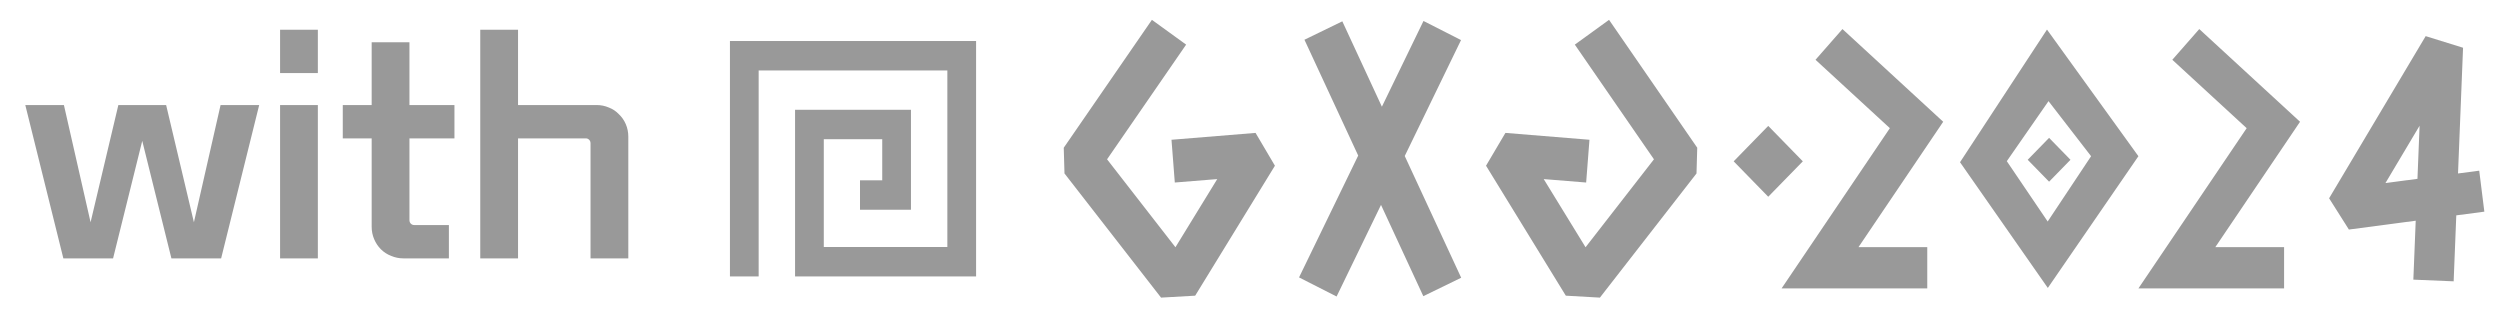
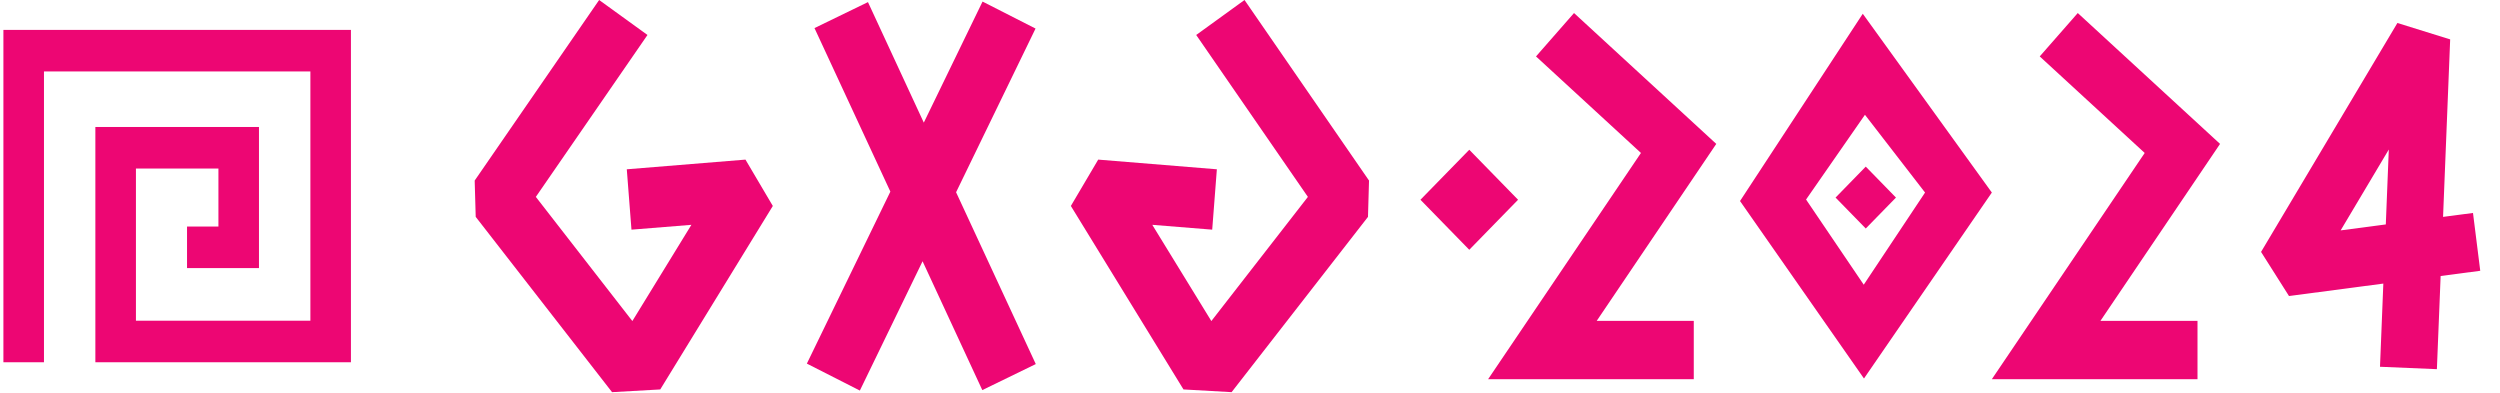
- <svg xmlns="http://www.w3.org/2000/svg" width="126" height="16" viewBox="0 0 126 16" fill="none">
-   <path d="M11.145 13.022H8.639L7.169 7.1L5.699 13.022H3.193L1.275 5.294H3.221L4.565 11.202L5.965 5.294H8.373L9.773 11.202L11.117 5.294H13.063L11.145 13.022ZM16.02 13.022H14.116V5.294H16.02V13.022ZM16.02 3.684H14.116V1.5H16.02V3.684ZM22.624 13.022H20.328C20.113 13.022 19.908 12.98 19.712 12.896C19.516 12.821 19.343 12.709 19.194 12.56C19.054 12.42 18.942 12.252 18.858 12.056C18.774 11.86 18.732 11.65 18.732 11.426V6.974H17.276V5.294H18.732V2.13H20.636V5.294H22.904V6.974H20.636V11.09C20.636 11.165 20.659 11.225 20.706 11.272C20.753 11.319 20.809 11.342 20.874 11.342H22.624V13.022ZM31.667 13.022H29.763V7.226C29.763 7.151 29.74 7.091 29.693 7.044C29.646 6.997 29.59 6.974 29.525 6.974H26.109V13.022H24.205V1.5H26.109V5.294H30.071C30.286 5.294 30.491 5.336 30.687 5.42C30.883 5.495 31.051 5.607 31.191 5.756C31.34 5.896 31.457 6.064 31.541 6.26C31.625 6.456 31.667 6.666 31.667 6.89V13.022Z" fill="#999999" />
-   <path d="M49.195 13.932H40.071V5.533H45.912V10.571H43.344V9.088H44.465V7.016H41.519V12.449H47.747V3.551H38.236V13.932H36.789V2.067H49.195V13.932Z" fill="#999999" />
-   <path d="M59.043 7.044L59.21 9.199L61.349 9.026L59.242 12.461L55.796 8.029L59.781 2.249L58.056 1L53.613 7.446L53.65 8.742L58.517 15L60.237 14.902L64.256 8.352L63.28 6.698L59.043 7.044Z" fill="#999999" />
-   <path d="M79.371 2.249L83.359 8.029L79.912 12.461L77.803 9.026L79.942 9.199L80.109 7.044L75.873 6.698L74.896 8.352L78.917 14.902L80.635 15L85.504 8.742L85.541 7.446L81.096 1L79.371 2.249Z" fill="#999999" />
-   <path d="M73.636 2.02L71.744 1.057L69.647 5.378L67.653 1.075L65.744 2.003L68.453 7.841L65.472 13.981L67.364 14.944L69.603 10.327L71.735 14.927L73.644 13.998L70.799 7.863L73.636 2.02Z" fill="#999999" />
-   <path d="M92.86 1.465L91.502 3.013L95.249 6.46L89.792 14.536H97.134V12.454H93.669L97.937 6.137L92.86 1.465Z" fill="#999999" />
-   <path d="M110.843 1.465L109.485 3.013L113.232 6.46L107.776 14.536H115.118V12.454H111.653L115.922 6.137L110.843 1.465Z" fill="#999999" />
-   <path d="M103.274 6.948L102.196 8.053L103.274 9.157L104.352 8.053L103.274 6.948Z" fill="#999999" />
-   <path d="M103.169 1.489L98.785 8.176L103.21 14.512L107.776 7.873L103.167 1.489H103.169ZM103.202 11.163L101.143 8.123L103.245 5.097L105.391 7.873L103.202 11.165V11.163Z" fill="#999999" />
-   <path d="M89.119 6.345L87.377 8.131L89.119 9.916L90.862 8.131L89.119 6.345Z" fill="#999999" />
-   <path d="M124.954 8.602L123.884 8.743L124.138 2.406L122.254 1.821L117.387 9.993L118.384 11.569L121.752 11.124L121.633 14.094L123.664 14.179L123.797 10.854L125.211 10.667L124.953 8.602H124.954ZM121.838 9.013L120.227 9.225L121.947 6.337L121.84 9.011L121.838 9.013Z" fill="#999999" />
+ <svg xmlns="http://www.w3.org/2000/svg" width="102" height="16" viewBox="0 0 102 16" fill="none">
+   <path d="M14.318 14.78H3.891V5.181H10.566V10.938H7.631V9.243H8.912V6.876H5.546V13.085H12.664V2.915H1.794V14.78H0.139V1.22H14.318V14.78Z" fill="#ED0673" />
+   <path d="M25.573 6.907L25.764 9.37L28.209 9.173L25.8 13.099L21.862 8.033L26.417 1.427L24.445 0L19.367 7.367L19.409 8.848L24.972 16L26.938 15.889L31.531 8.403L30.415 6.512L25.573 6.907Z" fill="#ED0673" />
+   <path d="M48.805 1.427L53.362 8.033L49.423 13.099L47.013 9.173L49.458 9.37L49.648 6.907L44.807 6.512L43.691 8.403L48.286 15.889L50.249 16L55.814 8.848L55.856 7.367L50.776 0L48.805 1.427Z" fill="#ED0673" />
+   <path d="M42.25 1.165L40.088 0.064L37.691 5.003L35.413 0.086L33.231 1.146L36.327 7.818L32.92 14.835L35.082 15.935L37.641 10.659L40.078 15.916L42.26 14.854L39.008 7.844L42.25 1.165Z" fill="#ED0673" />
+   <path d="M64.22 0.532L62.669 2.302L66.951 6.241L60.715 15.471H69.106V13.091H65.146L70.024 5.871L64.22 0.532Z" fill="#ED0673" />
+   <path d="M84.773 0.532L83.221 2.302L87.504 6.241L81.267 15.471H89.658V13.091H85.698L90.578 5.871L84.773 0.532Z" fill="#ED0673" />
+   <path d="M76.123 6.798L74.891 8.061L76.123 9.323L77.355 8.061L76.123 6.798Z" fill="#ED0673" />
+   <path d="M76.002 0.56L70.993 8.202L76.05 15.443L81.267 7.856L76 0.56H76.002ZM76.04 11.615L73.687 8.141L76.09 4.683L78.542 7.856L76.04 11.617V11.615Z" fill="#ED0673" />
+   <path d="M59.946 6.11L57.954 8.15L59.946 10.191L61.937 8.15L59.946 6.11Z" fill="#ED0673" />
+   <path d="M100.9 8.688L99.677 8.849L99.967 1.607L97.814 0.938L92.251 10.278L93.391 12.078L97.24 11.57L97.104 14.964L99.425 15.062L99.578 11.261L101.194 11.048L100.898 8.688H100.9ZM97.339 9.157L95.498 9.4L97.463 6.1L97.341 9.155L97.339 9.157Z" fill="#ED0673" />
</svg>
